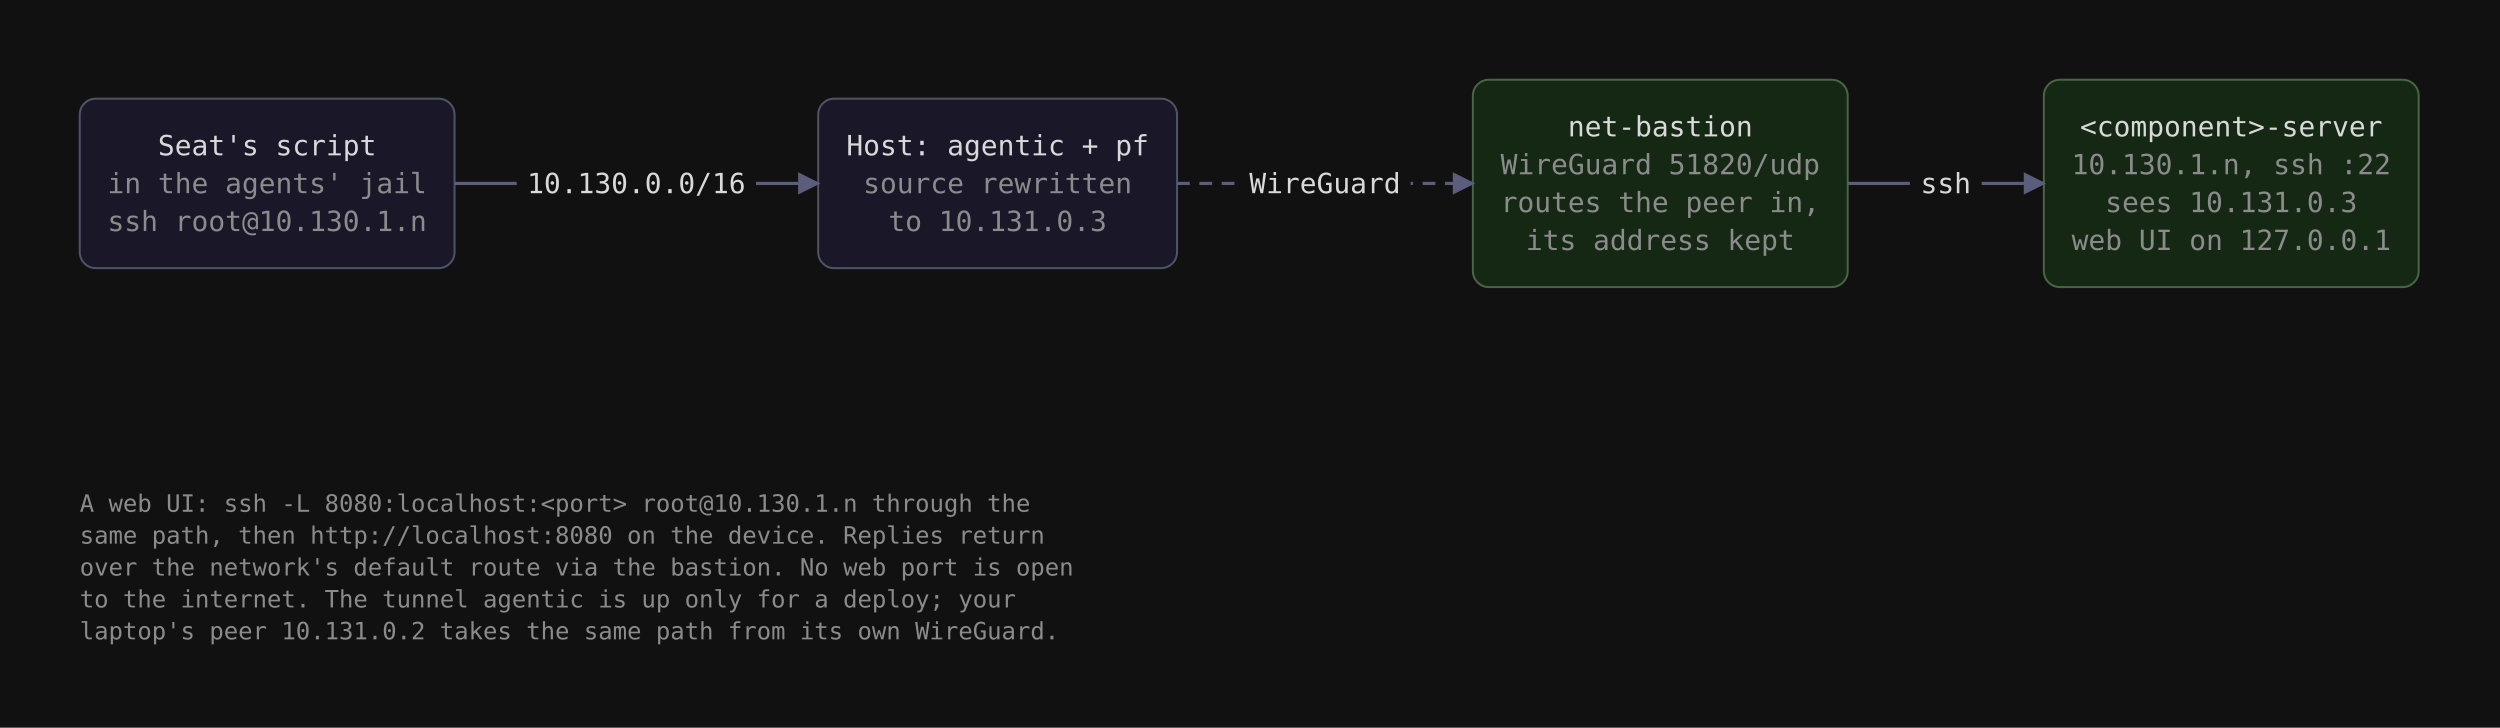
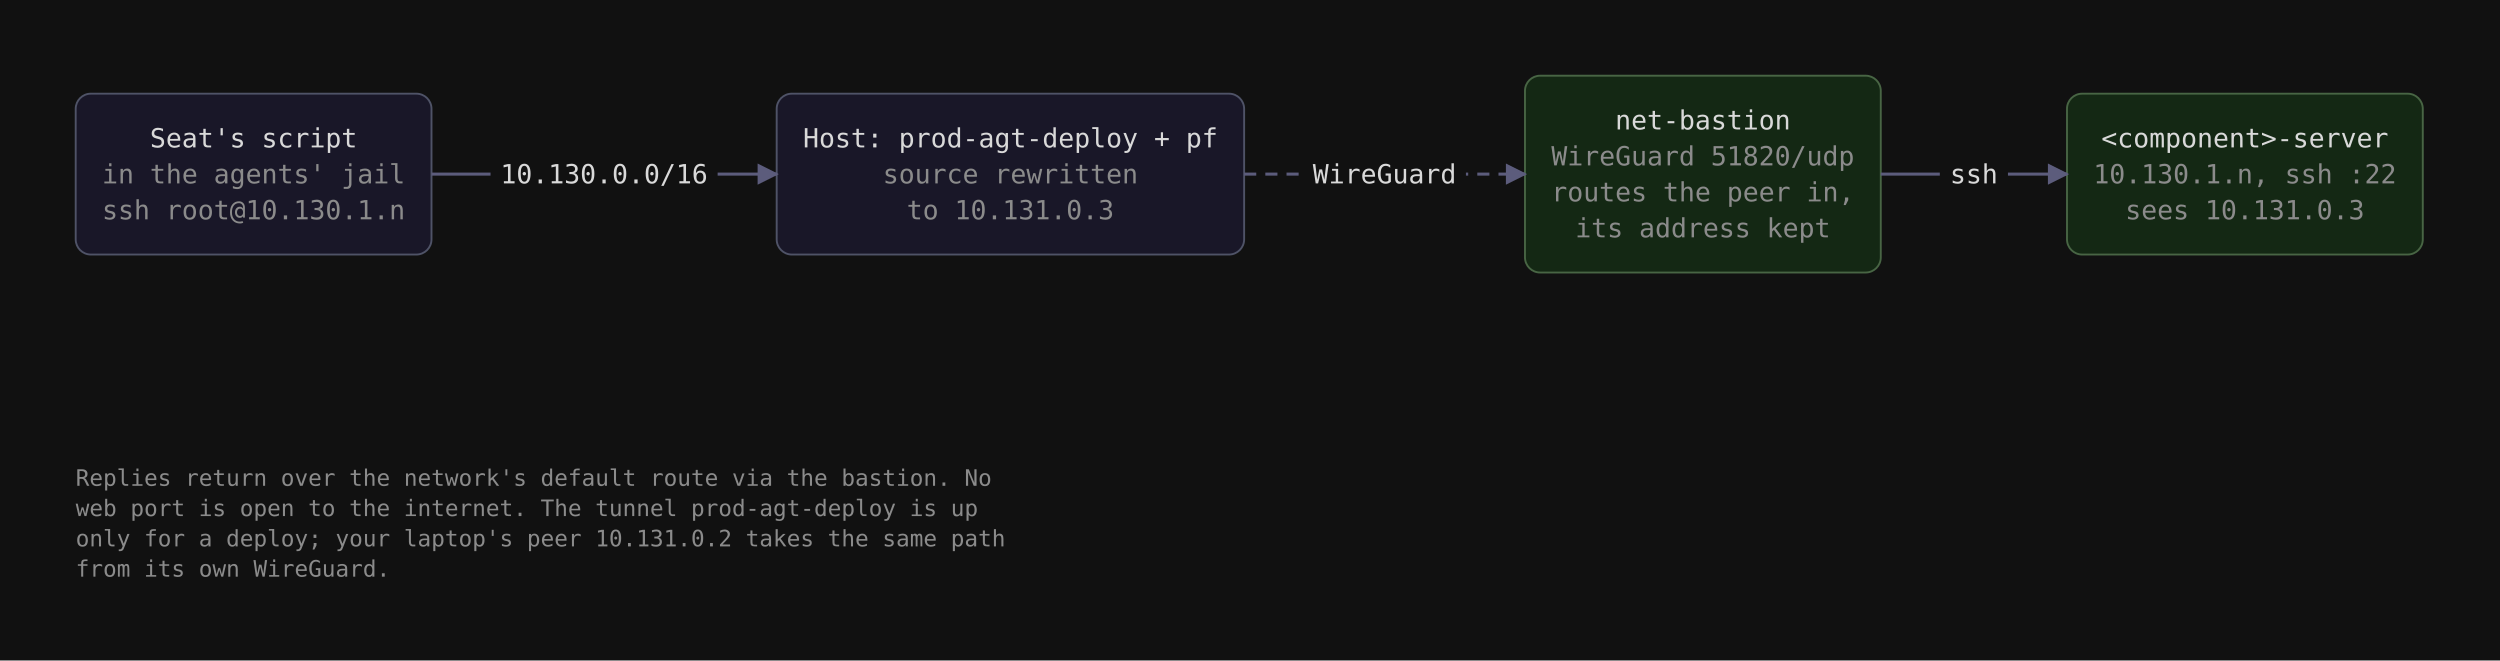
- <svg xmlns="http://www.w3.org/2000/svg" width="1254" height="365" viewBox="0 0 1254 365" font-family="'DejaVu Sans Mono', 'Menlo', 'Consolas', 'Liberation Mono', 'Courier New', monospace" font-size="14px">
+ <svg xmlns="http://www.w3.org/2000/svg" width="1321" height="349" viewBox="0 0 1321 349" font-family="'DejaVu Sans Mono', 'Menlo', 'Consolas', 'Liberation Mono', 'Courier New', monospace" font-size="14px">
  <defs>
-     <marker id="rb5e48b83-arrow-5c5c7c" viewBox="0 0 10 10" refX="9" refY="5" markerWidth="7" markerHeight="7" orient="auto-start-reverse">
+     <marker id="re37ecd19-arrow-5c5c7c" viewBox="0 0 10 10" refX="9" refY="5" markerWidth="7" markerHeight="7" orient="auto-start-reverse">
      <path d="M 0 0 L 10 5 L 0 10 z" fill="#5c5c7c" />
    </marker>
  </defs>
-   <rect x="0" y="0" width="1254" height="365" fill="#111111" />
+   <rect x="0" y="0" width="1321" height="349" fill="#111111" />
  <path d="M48 49.5 H220 a8 8 0 0 1 8 8 V126.5 a8 8 0 0 1 -8 8 H48 a8 8 0 0 1 -8 -8 V57.5 a8 8 0 0 1 8 -8 Z" fill="#191728" stroke="#4f5367" />
  <text x="134" y="77.9" fill="#d9d9d9" text-anchor="middle">Seat's script</text>
  <text x="134" y="96.9" fill="#8b8b8b" text-anchor="middle">in the agents' jail</text>
  <text x="134" y="115.9" fill="#8b8b8b" text-anchor="middle">ssh root@10.130.1.n</text>
-   <path d="M418.4 49.5 H582.4 a8 8 0 0 1 8 8 V126.5 a8 8 0 0 1 -8 8 H418.4 a8 8 0 0 1 -8 -8 V57.5 a8 8 0 0 1 8 -8 Z" fill="#191728" stroke="#4f5367" />
-   <text x="500.4" y="77.9" fill="#d9d9d9" text-anchor="middle">Host: agentic + pf</text>
-   <text x="500.4" y="96.9" fill="#8b8b8b" text-anchor="middle">source rewritten</text>
-   <text x="500.4" y="115.9" fill="#8b8b8b" text-anchor="middle">to 10.131.0.3</text>
-   <path d="M746.8 40 H918.8 a8 8 0 0 1 8 8 V136 a8 8 0 0 1 -8 8 H746.8 a8 8 0 0 1 -8 -8 V48 a8 8 0 0 1 8 -8 Z" fill="#142814" stroke="#486544" />
-   <text x="832.8" y="68.4" fill="#d9d9d9" text-anchor="middle">net-bastion</text>
-   <text x="832.8" y="87.4" fill="#8b8b8b" text-anchor="middle">WireGuard 51820/udp</text>
-   <text x="832.8" y="106.4" fill="#8b8b8b" text-anchor="middle">routes the peer in,</text>
-   <text x="832.8" y="125.4" fill="#8b8b8b" text-anchor="middle">its address kept</text>
-   <path d="M1033.2 40 H1205.2 a8 8 0 0 1 8 8 V136 a8 8 0 0 1 -8 8 H1033.2 a8 8 0 0 1 -8 -8 V48 a8 8 0 0 1 8 -8 Z" fill="#142814" stroke="#486544" />
-   <text x="1119.2" y="68.4" fill="#d9d9d9" text-anchor="middle">&lt;component&gt;-server</text>
-   <text x="1119.2" y="87.4" fill="#8b8b8b" text-anchor="middle">10.130.1.n, ssh :22</text>
-   <text x="1119.2" y="106.4" fill="#8b8b8b" text-anchor="middle">sees 10.131.0.3</text>
-   <text x="1119.2" y="125.4" fill="#8b8b8b" text-anchor="middle">web UI on 127.0.0.1</text>
+   <path d="M418.4 49.5 H649.4 a8 8 0 0 1 8 8 V126.5 a8 8 0 0 1 -8 8 H418.4 a8 8 0 0 1 -8 -8 V57.5 a8 8 0 0 1 8 -8 Z" fill="#191728" stroke="#4f5367" />
+   <text x="533.9" y="77.9" fill="#d9d9d9" text-anchor="middle">Host: prod-agt-deploy + pf</text>
+   <text x="533.9" y="96.9" fill="#8b8b8b" text-anchor="middle">source rewritten</text>
+   <text x="533.9" y="115.9" fill="#8b8b8b" text-anchor="middle">to 10.131.0.3</text>
+   <path d="M813.8 40 H985.8 a8 8 0 0 1 8 8 V136 a8 8 0 0 1 -8 8 H813.8 a8 8 0 0 1 -8 -8 V48 a8 8 0 0 1 8 -8 Z" fill="#142814" stroke="#486544" />
+   <text x="899.8" y="68.4" fill="#d9d9d9" text-anchor="middle">net-bastion</text>
+   <text x="899.8" y="87.4" fill="#8b8b8b" text-anchor="middle">WireGuard 51820/udp</text>
+   <text x="899.8" y="106.4" fill="#8b8b8b" text-anchor="middle">routes the peer in,</text>
+   <text x="899.8" y="125.4" fill="#8b8b8b" text-anchor="middle">its address kept</text>
+   <path d="M1100.2 49.5 H1272.2 a8 8 0 0 1 8 8 V126.5 a8 8 0 0 1 -8 8 H1100.2 a8 8 0 0 1 -8 -8 V57.5 a8 8 0 0 1 8 -8 Z" fill="#142814" stroke="#486544" />
+   <text x="1186.2" y="77.9" fill="#d9d9d9" text-anchor="middle">&lt;component&gt;-server</text>
+   <text x="1186.2" y="96.9" fill="#8b8b8b" text-anchor="middle">10.130.1.n, ssh :22</text>
+   <text x="1186.2" y="115.9" fill="#8b8b8b" text-anchor="middle">sees 10.131.0.3</text>
  <g font-size="12px">
-     <text x="40" y="256.7" fill="#8b8b8b" text-anchor="start">A web UI: ssh -L 8080:localhost:&lt;port&gt; root@10.130.1.n through the</text>
-     <text x="40" y="272.7" fill="#8b8b8b" text-anchor="start">same path, then http://localhost:8080 on the device. Replies return</text>
-     <text x="40" y="288.7" fill="#8b8b8b" text-anchor="start">over the network's default route via the bastion. No web port is open</text>
-     <text x="40" y="304.7" fill="#8b8b8b" text-anchor="start">to the internet. The tunnel agentic is up only for a deploy; your</text>
-     <text x="40" y="320.7" fill="#8b8b8b" text-anchor="start">laptop's peer 10.131.0.2 takes the same path from its own WireGuard.</text>
+     <text x="40" y="256.7" fill="#8b8b8b" text-anchor="start">Replies return over the network's default route via the bastion. No</text>
+     <text x="40" y="272.7" fill="#8b8b8b" text-anchor="start">web port is open to the internet. The tunnel prod-agt-deploy is up</text>
+     <text x="40" y="288.7" fill="#8b8b8b" text-anchor="start">only for a deploy; your laptop's peer 10.131.0.2 takes the same path</text>
+     <text x="40" y="304.7" fill="#8b8b8b" text-anchor="start">from its own WireGuard.</text>
  </g>
-   <path d="M 228 92 L 410.4 92" fill="none" stroke="#5c5c7c" stroke-width="1.6" marker-end="url(#rb5e48b83-arrow-5c5c7c)" />
+   <path d="M 228 92 L 410.4 92" fill="none" stroke="#5c5c7c" stroke-width="1.6" marker-end="url(#re37ecd19-arrow-5c5c7c)" />
  <rect x="259.2" y="82.5" width="120" height="19" fill="#111111" />
  <text x="319.2" y="96.9" fill="#d9d9d9" text-anchor="middle">10.130.0.0/16</text>
-   <path d="M 590.4 92 L 738.8 92" fill="none" stroke="#5c5c7c" stroke-width="1.6" stroke-dasharray="6.4 4.8" marker-end="url(#rb5e48b83-arrow-5c5c7c)" />
-   <rect x="621.6" y="82.5" width="86" height="19" fill="#111111" />
-   <text x="664.6" y="96.9" fill="#d9d9d9" text-anchor="middle">WireGuard</text>
-   <path d="M 926.8 92 L 1025.2 92" fill="none" stroke="#5c5c7c" stroke-width="1.6" marker-end="url(#rb5e48b83-arrow-5c5c7c)" />
-   <rect x="958" y="82.5" width="36" height="19" fill="#111111" />
-   <text x="976" y="96.9" fill="#d9d9d9" text-anchor="middle">ssh</text>
+   <path d="M 657.4 92 L 805.8 92" fill="none" stroke="#5c5c7c" stroke-width="1.6" stroke-dasharray="6.4 4.8" marker-end="url(#re37ecd19-arrow-5c5c7c)" />
+   <rect x="688.6" y="82.5" width="86" height="19" fill="#111111" />
+   <text x="731.6" y="96.9" fill="#d9d9d9" text-anchor="middle">WireGuard</text>
+   <path d="M 993.8 92 L 1092.2 92" fill="none" stroke="#5c5c7c" stroke-width="1.6" marker-end="url(#re37ecd19-arrow-5c5c7c)" />
+   <rect x="1025" y="82.5" width="36" height="19" fill="#111111" />
+   <text x="1043" y="96.9" fill="#d9d9d9" text-anchor="middle">ssh</text>
</svg>
